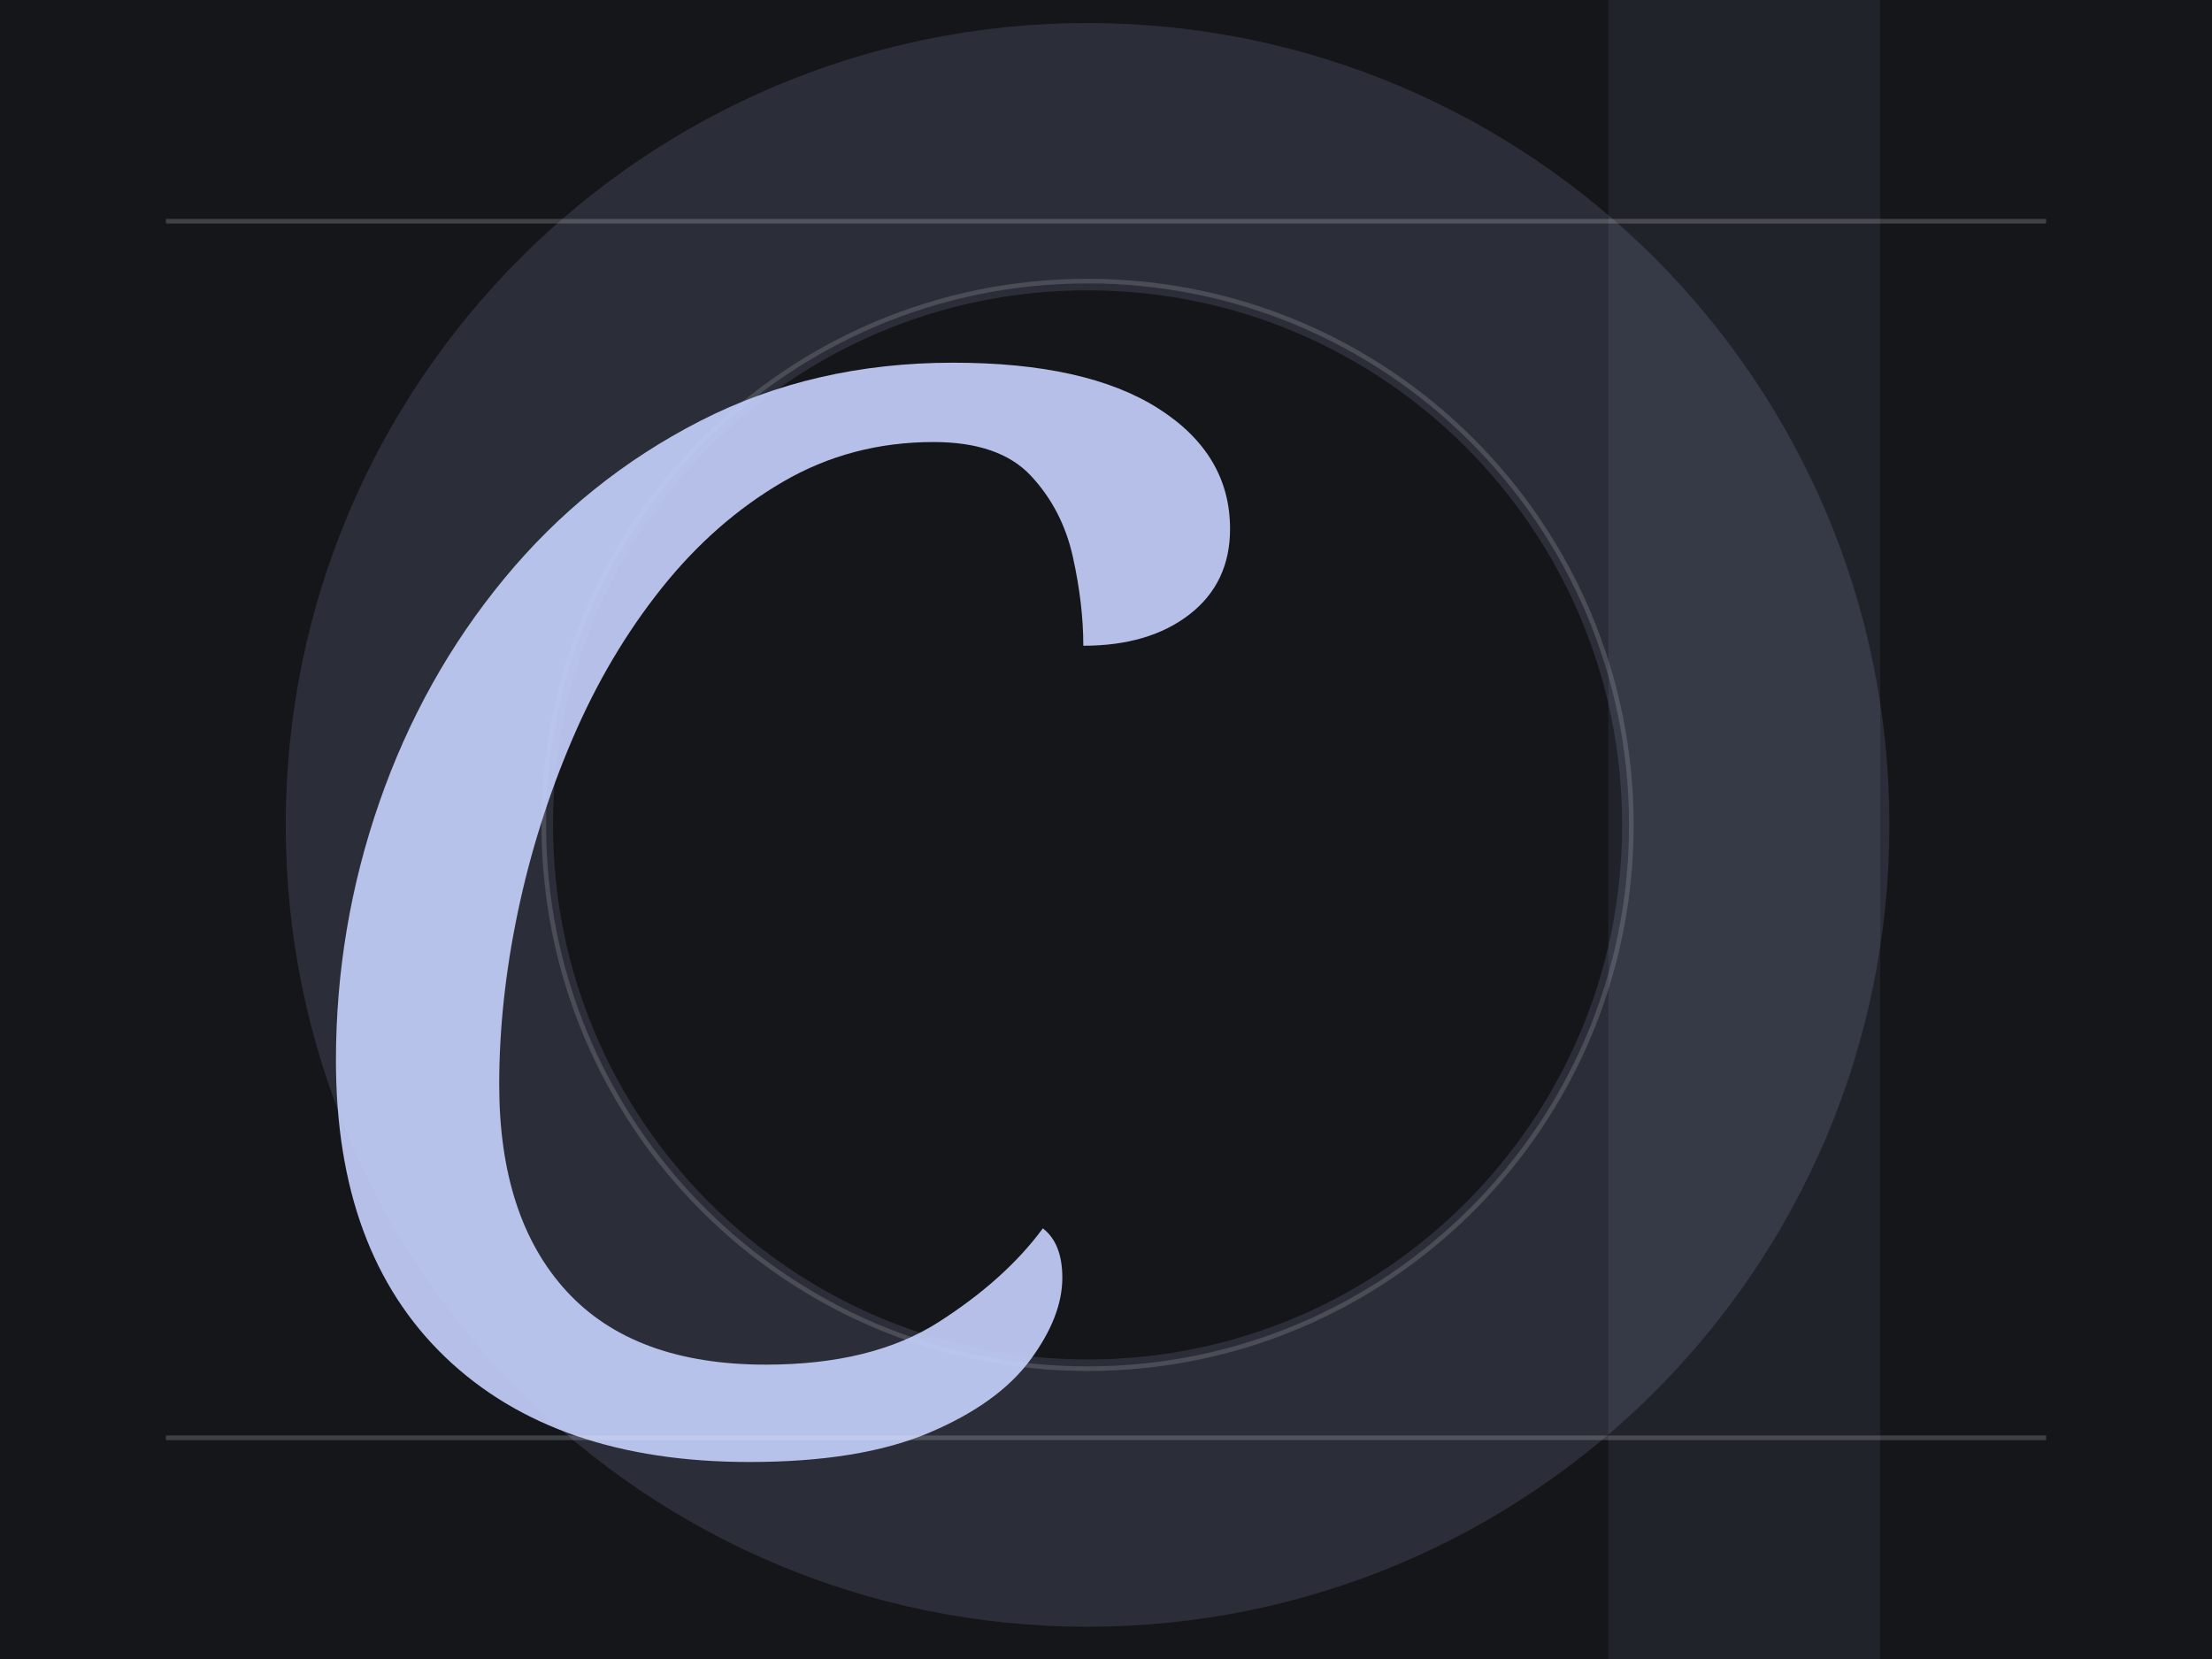
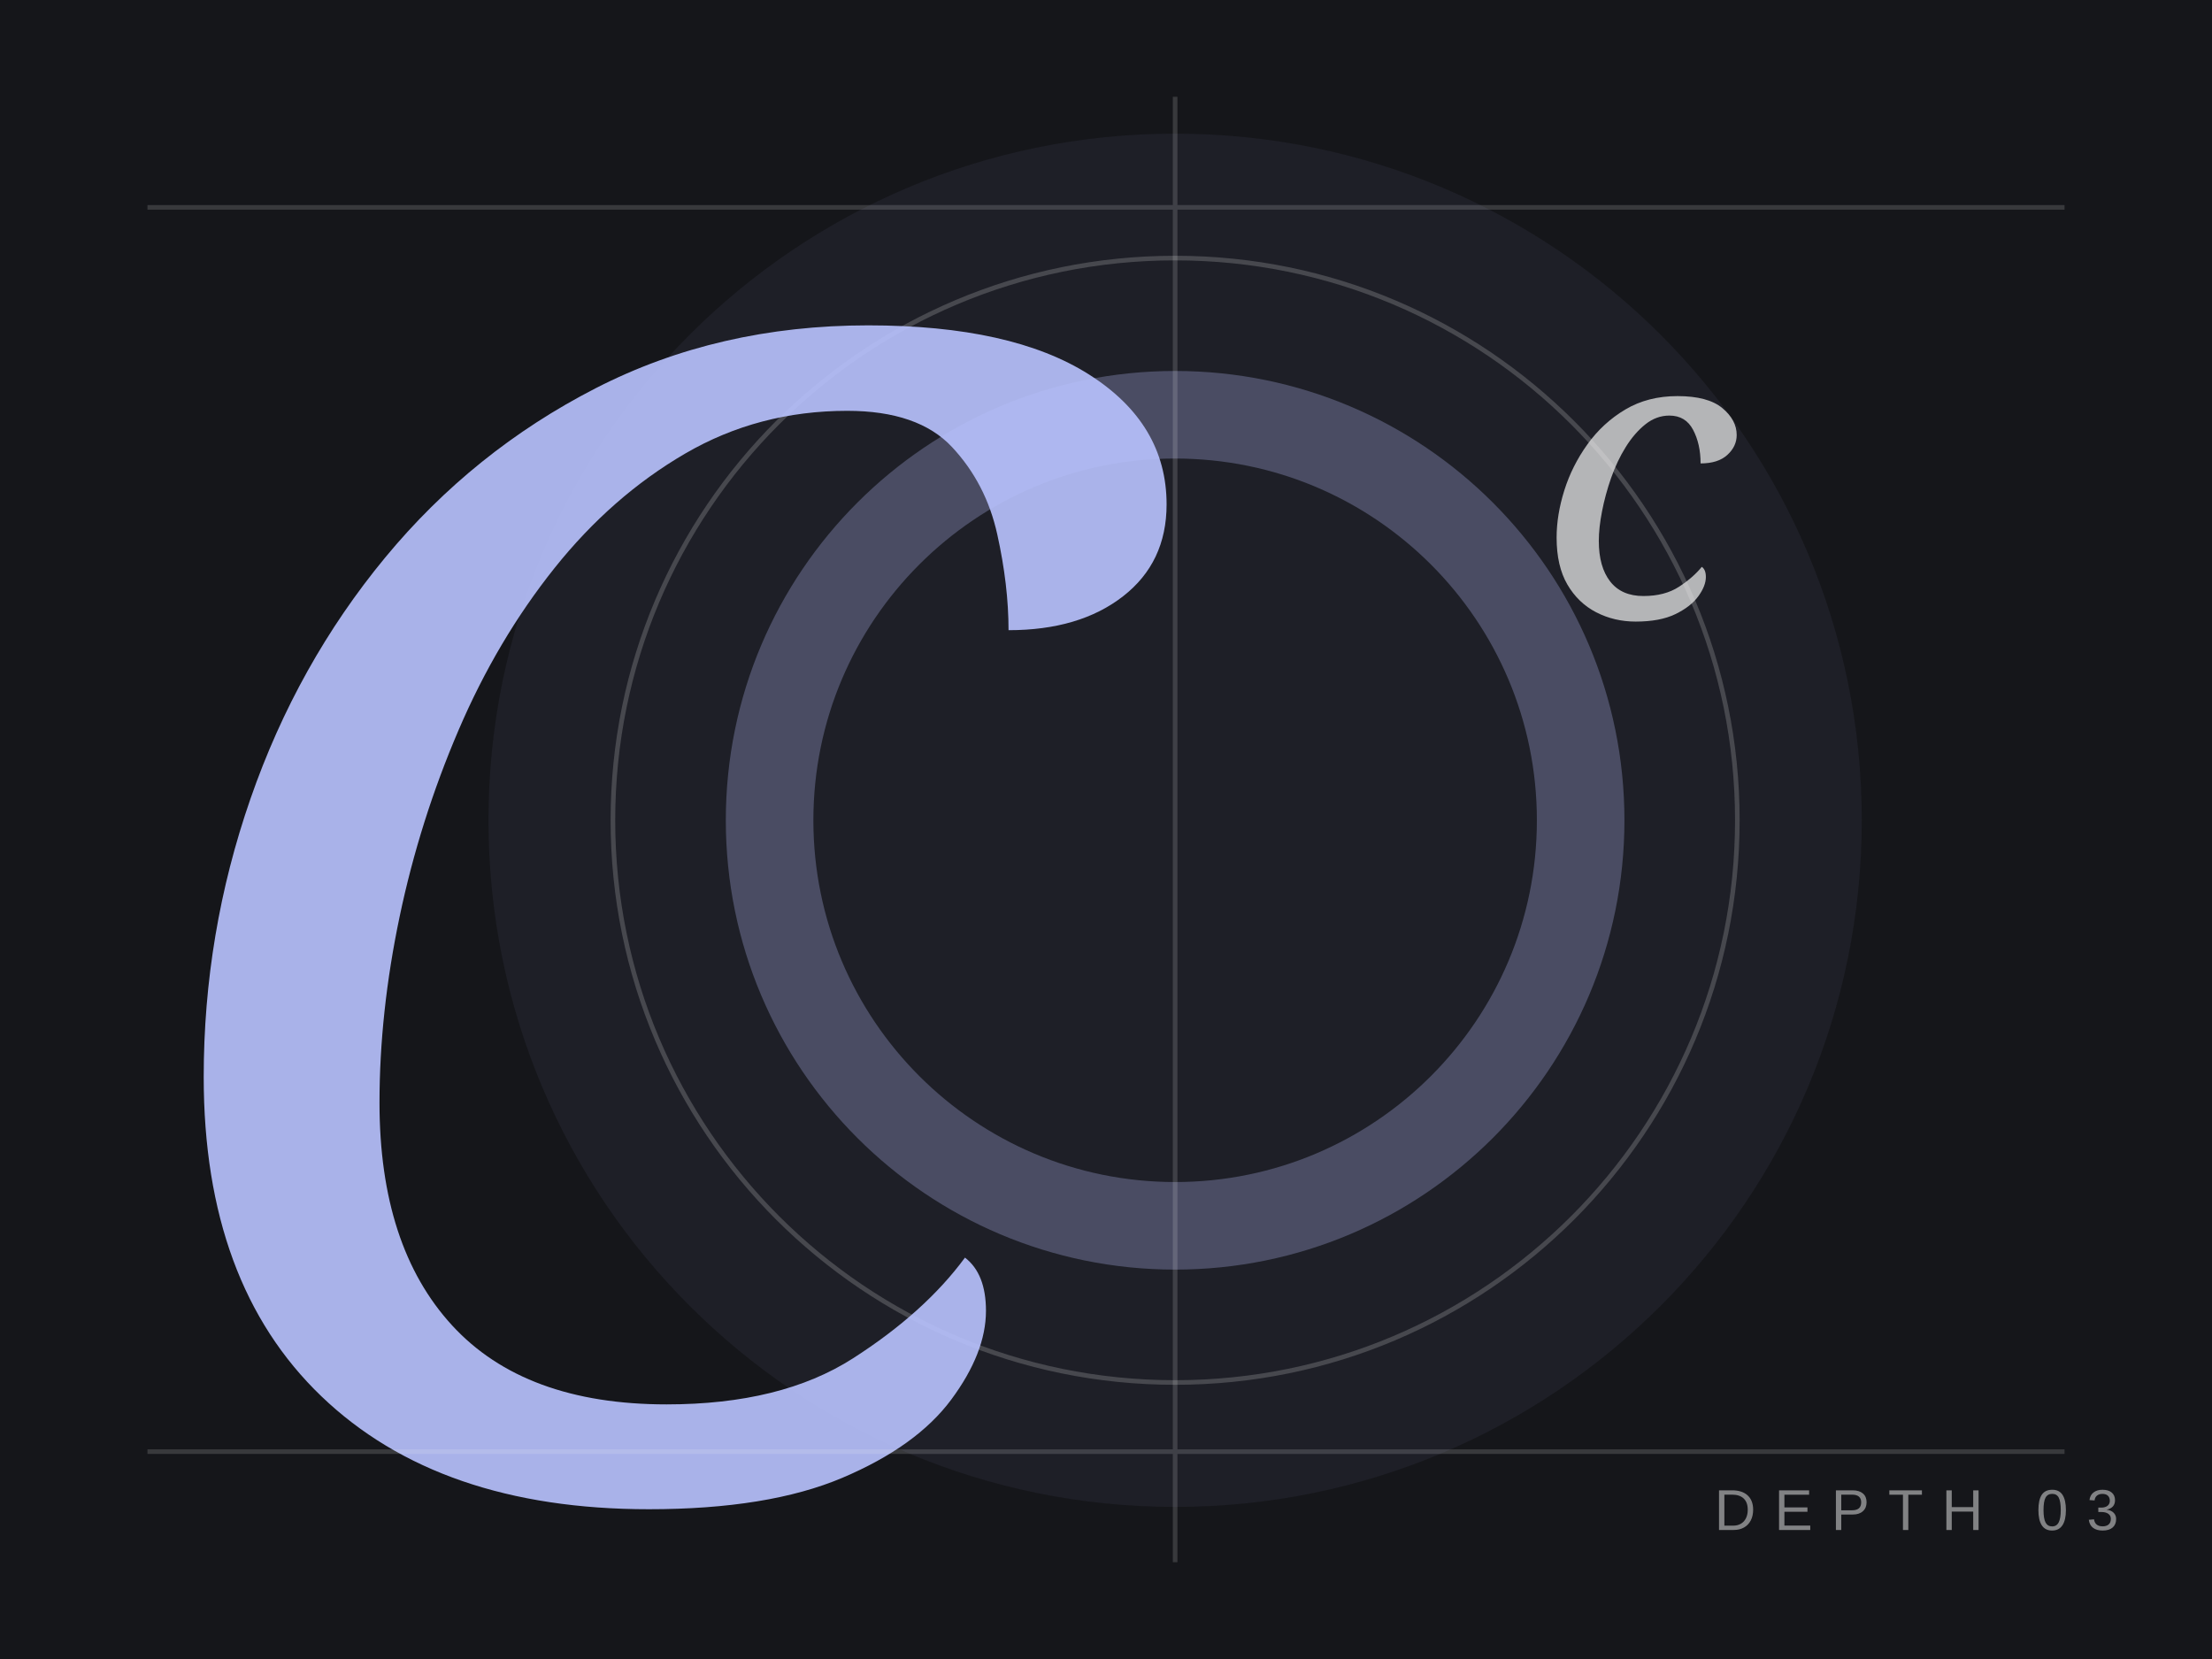
<svg xmlns="http://www.w3.org/2000/svg" viewBox="0 0 960 720">
  <rect width="960" height="720" fill="#15161a" />
-   <circle cx="472" cy="358" r="290" fill="none" stroke="#c7d2fe" stroke-opacity=".13" stroke-width="116" />
-   <circle cx="472" cy="358" r="236" fill="none" stroke="#eeeeee" stroke-opacity=".16" stroke-width="2" />
-   <text x="112" y="628" fill="#c7d2fe" fill-opacity=".9" font-family="Georgia, serif" font-size="650" font-style="italic" letter-spacing="-58">C</text>
-   <rect x="698" y="0" width="118" height="720" fill="#c7d2fe" fill-opacity=".075" />
-   <path d="M72 96h816M72 624h816" stroke="#eeeeee" stroke-opacity=".2" stroke-width="2" />
+   <circle cx="510" cy="356" r="298" fill="#b9c3ff" fill-opacity=".055" />
+   <circle cx="510" cy="356" r="244" fill="none" stroke="#eeeeee" stroke-opacity=".2" stroke-width="2" />
+   <circle cx="510" cy="356" r="176" fill="none" stroke="#b9c3ff" stroke-opacity=".28" stroke-width="38" />
+   <text x="52" y="648" fill="#b9c3ff" fill-opacity=".9" font-family="Georgia,serif" font-size="700" font-style="italic" letter-spacing="-64">C</text>
+   <text x="668" y="268" fill="#eeeeee" fill-opacity=".72" font-family="Georgia,serif" font-size="176" font-style="italic">c</text>
+   <path d="M64 90h832M64 630h832M510 42v636" stroke="#eeeeee" stroke-opacity=".16" stroke-width="2" />
+   <text x="744" y="664" fill="#eeeeee" fill-opacity=".5" font-family="Arial,sans-serif" font-size="25" letter-spacing="8">DEPTH 03</text>
</svg>
